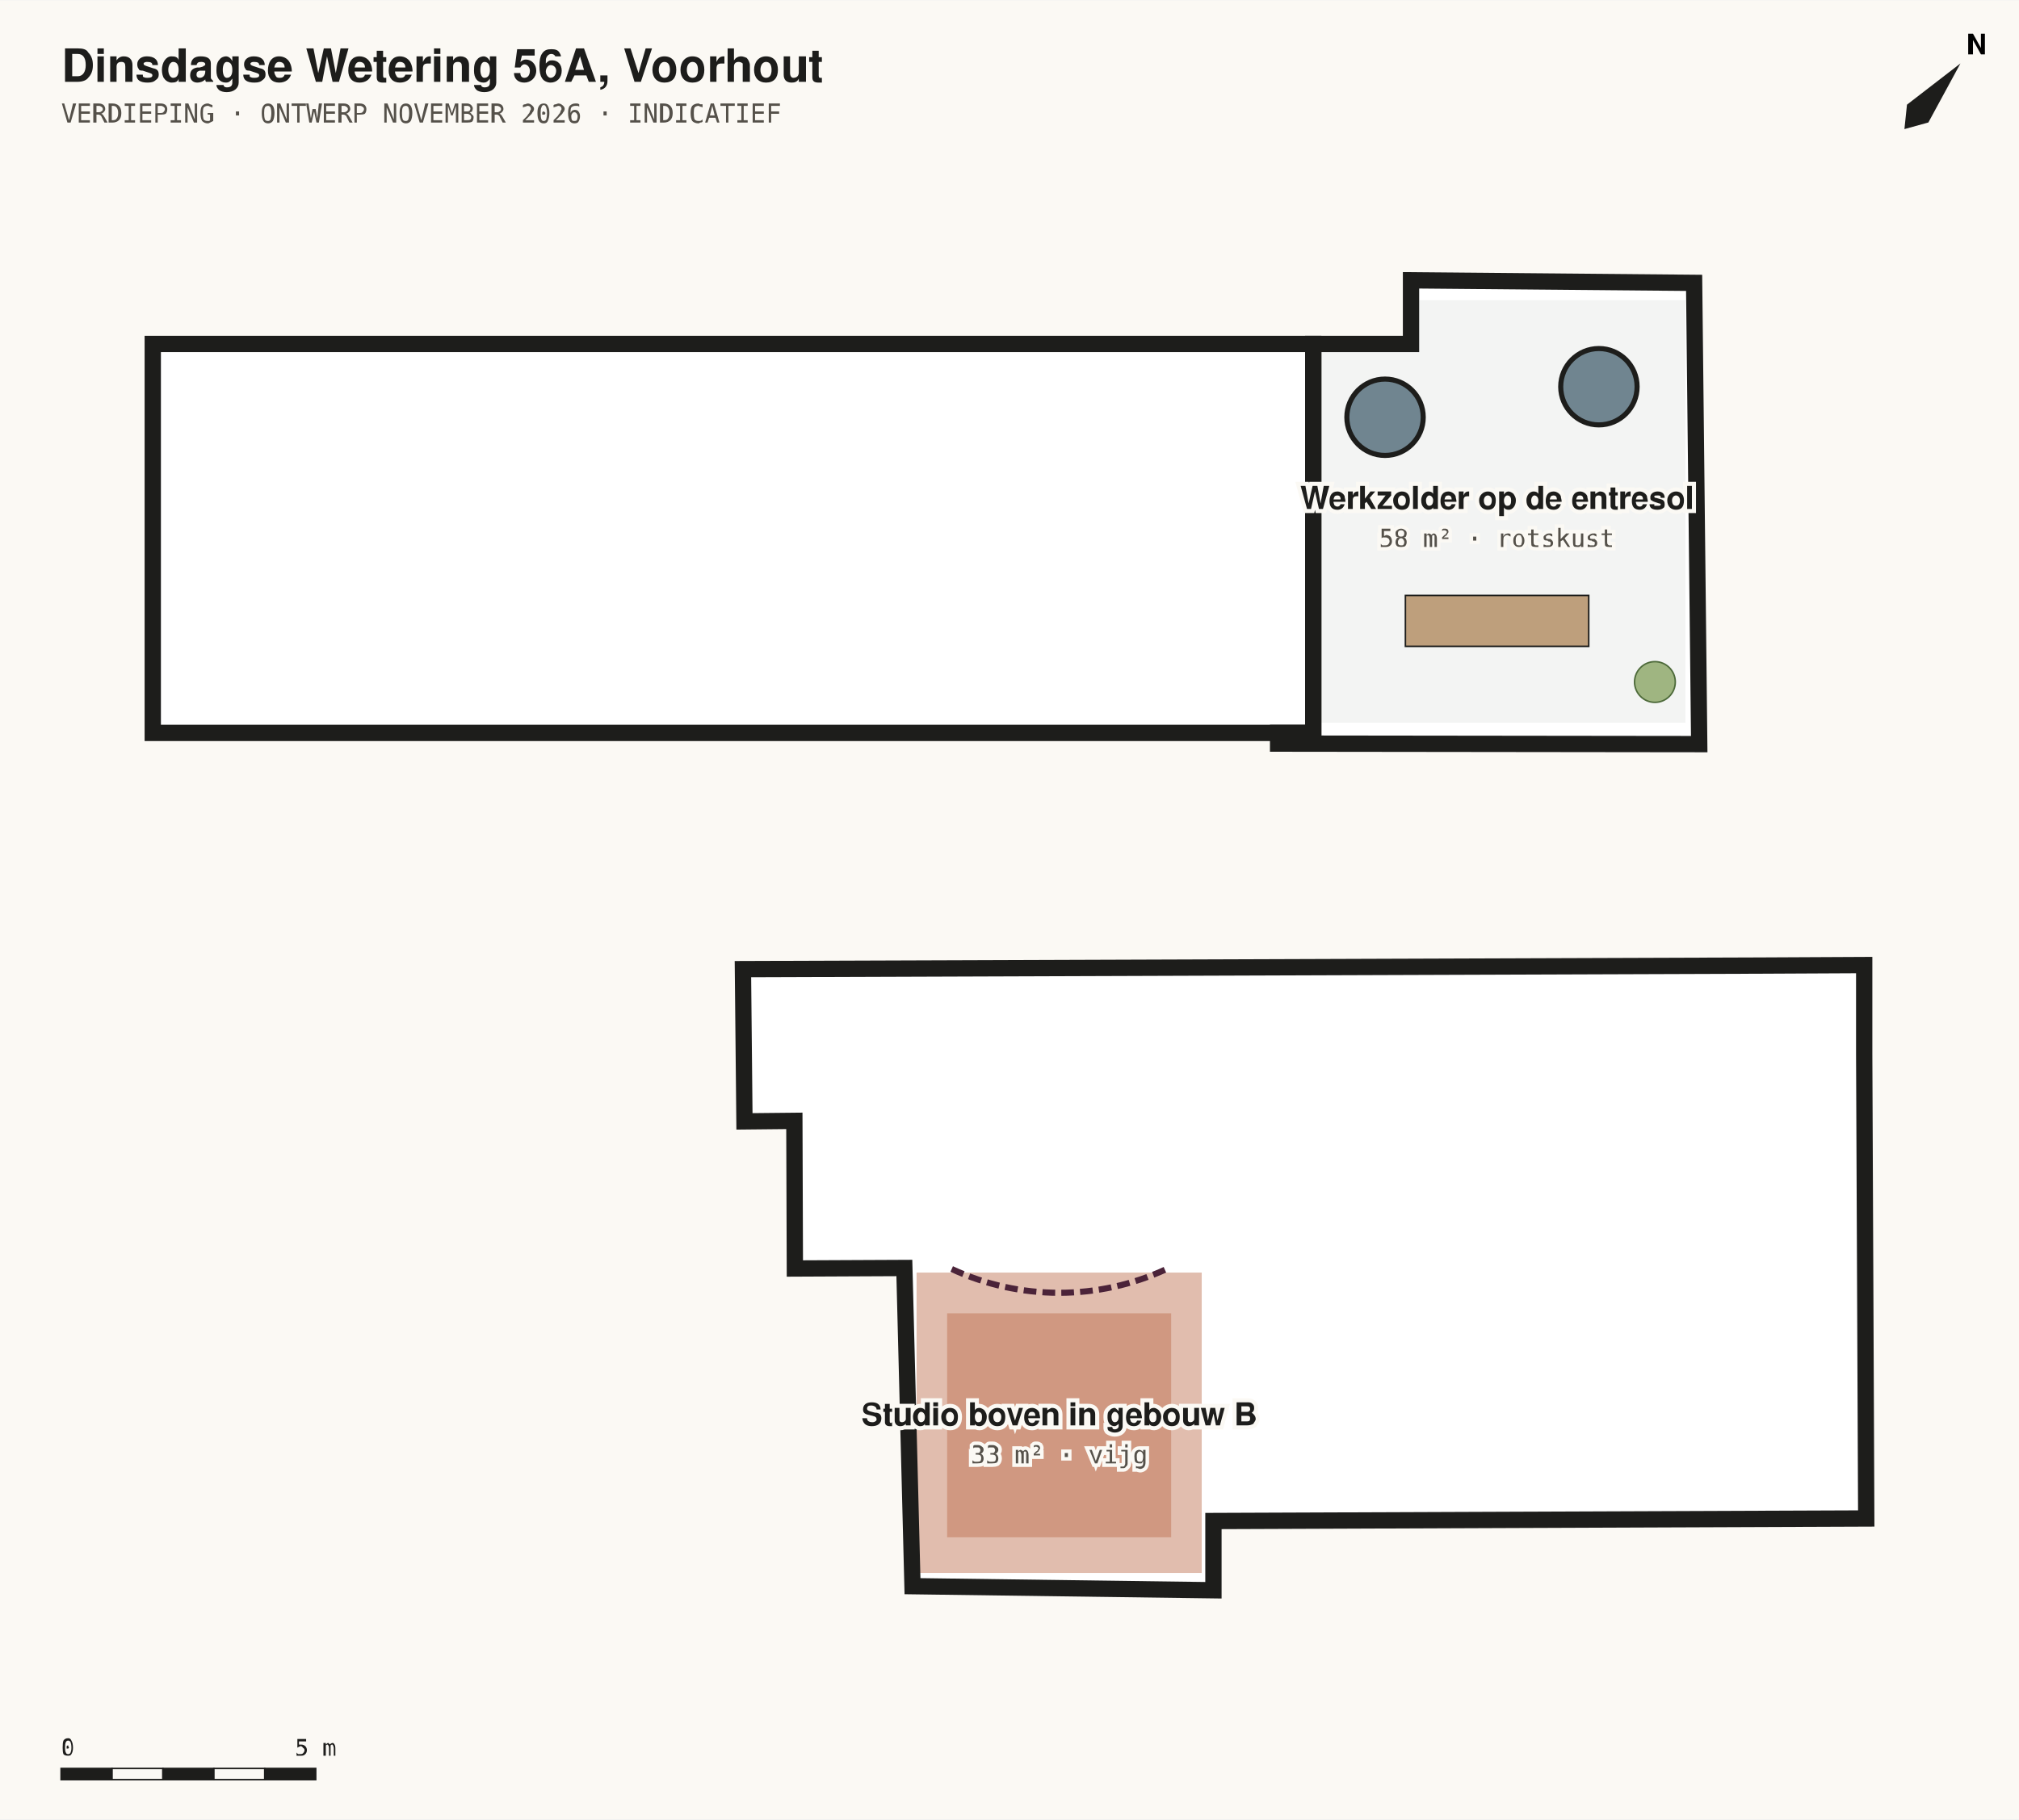
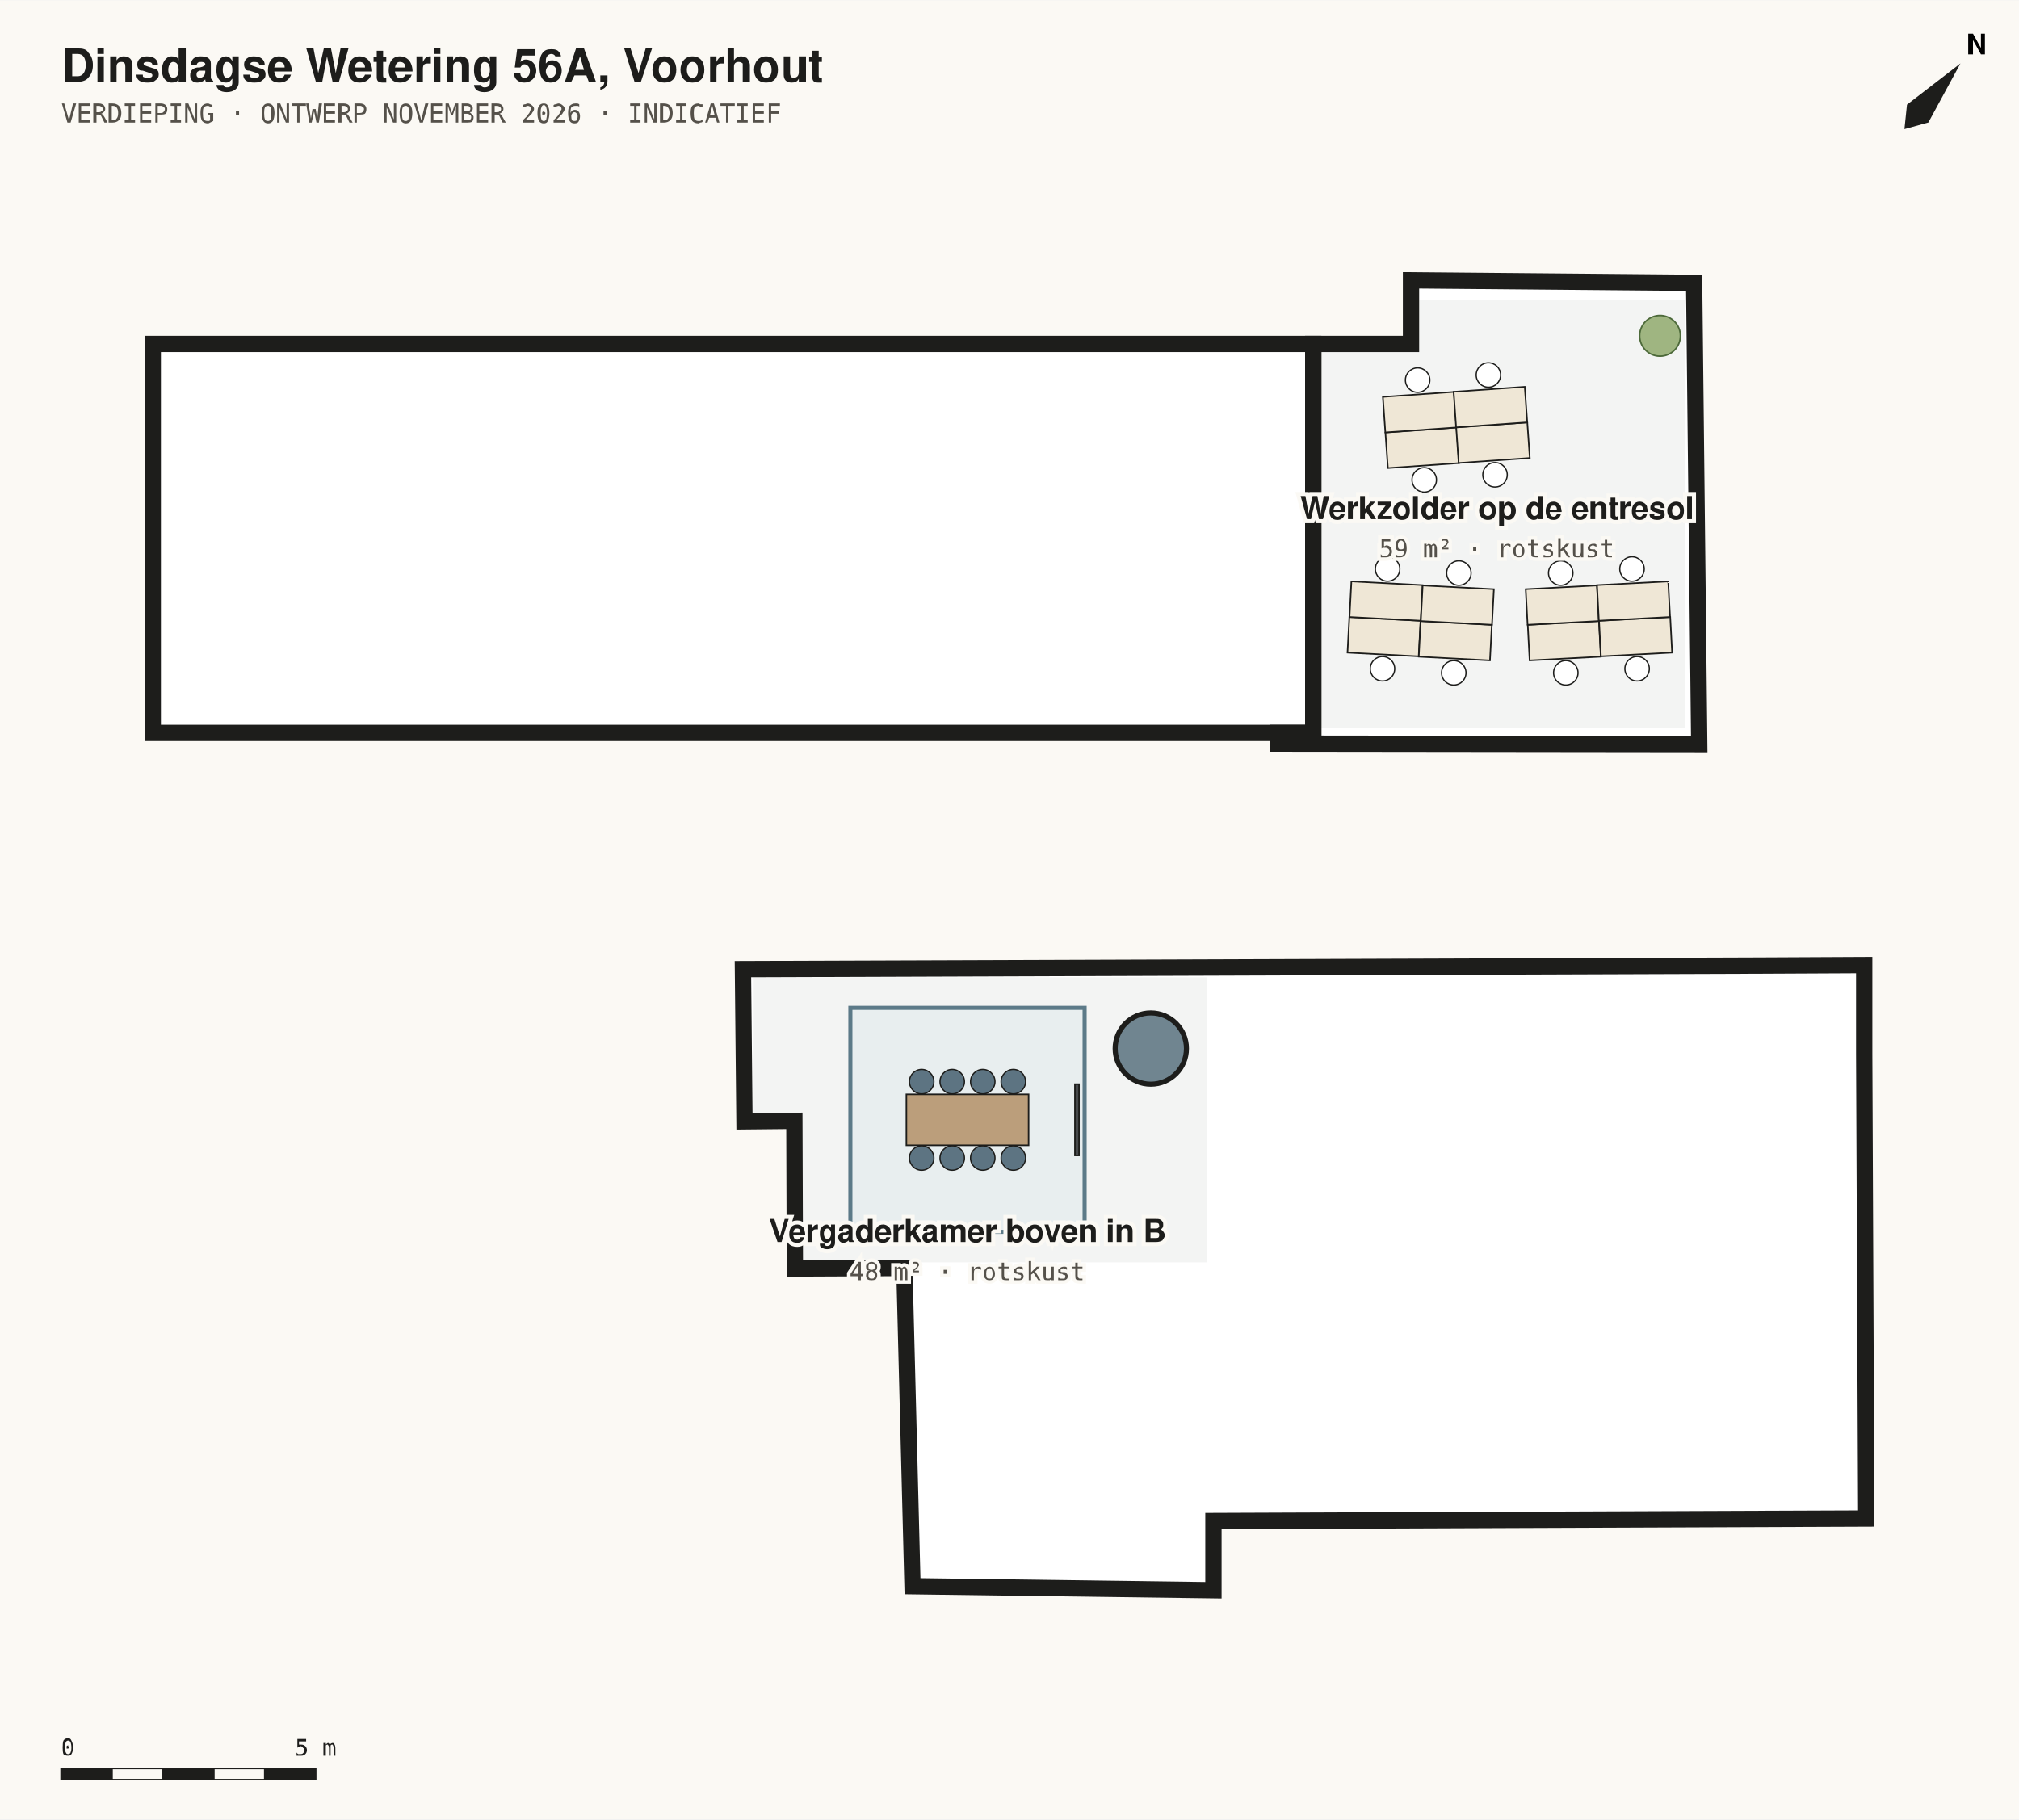
<svg xmlns="http://www.w3.org/2000/svg" viewBox="-3.00 -14.39 39.65 35.73" width="1400" height="1262" font-family="Work Sans, Helvetica, Arial, sans-serif" role="img" aria-label="Plattegrond Dinsdagse Wetering 56A, Voorhout">
  <rect x="-3.00" y="-14.39" width="39.65" height="35.73" fill="#fbf9f4" />
  <g transform="scale(1,-1)">
    <polygon points="0.00,0.00 22.79,0.00 22.79,7.64 0.00,7.64 0.00,0.00" fill="#ffffff" />
    <polygon points="30.37,-0.22 30.27,8.84 24.71,8.89 24.71,7.64 22.79,7.64 22.79,0.00 22.10,-0.00 22.10,-0.21 30.37,-0.22" fill="#ffffff" />
    <polygon points="33.65,-15.43 33.61,-6.30 33.61,-4.56 31.56,-4.57 11.59,-4.64 11.62,-7.63 12.60,-7.62 12.61,-10.52 14.76,-10.51 14.92,-16.76 20.83,-16.84 20.83,-15.48 33.65,-15.43" fill="#ffffff" />
-     <polygon points="22.90,0.20 30.10,0.20 30.10,8.50 24.80,8.50 24.80,7.50 22.90,7.50" fill="#e3e6e2" fill-opacity="0.42" />
-     <polygon points="15.00,-16.50 20.60,-16.50 20.60,-10.60 15.00,-10.60" fill="#b8633f" fill-opacity="0.42" />
+     <polygon points="22.90,0.10 30.10,0.10 30.10,8.50 24.80,8.50 24.80,7.50 22.90,7.50" fill="#e3e6e2" fill-opacity="0.42" />
+     <polygon points="11.80,-4.80 20.70,-4.80 20.70,-10.40 14.80,-10.40 12.60,-10.40 12.60,-7.60 11.80,-7.60" fill="#e3e6e2" fill-opacity="0.42" />
    <defs>
      <pattern id="arc" width="0.6" height="0.6" patternUnits="userSpaceOnUse" patternTransform="rotate(45)">
        <line x1="0" y1="0" x2="0" y2="0.6" stroke="#b9b3a6" stroke-width="0.06" />
      </pattern>
    </defs>
-     <rect x="15.60" y="-15.80" width="4.40" height="4.40" transform="rotate(0.0 17.80 -13.60)" fill="#b8633f" fill-opacity="0.4" />
-     <rect x="24.60" y="1.70" width="3.60" height="1.00" transform="rotate(0.0 26.40 2.20)" fill="#b08a5e" fill-opacity="0.8" stroke="#1d1d1b" stroke-width="0.03" />
-     <circle cx="24.20" cy="6.20" r="0.75" fill="#44606f" fill-opacity="0.75" stroke="#1d1d1b" stroke-width="0.1" />
-     <circle cx="28.40" cy="6.80" r="0.75" fill="#44606f" fill-opacity="0.75" stroke="#1d1d1b" stroke-width="0.1" />
-     <path d="M15.69 -10.53 A5.0 5.0 0 0 1 19.91 -10.53" fill="none" stroke="#4b2339" stroke-width="0.12" stroke-dasharray="0.25 0.12" />
-     <circle cx="29.50" cy="1.00" r="0.4" fill="#7d9a52" fill-opacity="0.7" stroke="#4d6a3a" stroke-width="0.03" />
+     <rect x="23.48" y="1.54" width="1.40" height="0.70" transform="rotate(-3.0 24.18 1.89)" fill="#efe7d6" stroke="#1d1d1b" stroke-width="0.03" />
+     <circle cx="24.15" cy="1.26" r="0.24" fill="#fff" stroke="#1d1d1b" stroke-width="0.025" />
+     <rect x="23.52" y="2.24" width="1.40" height="0.70" transform="rotate(177.0 24.22 2.59)" fill="#efe7d6" stroke="#1d1d1b" stroke-width="0.03" />
+     <circle cx="24.25" cy="3.22" r="0.24" fill="#fff" stroke="#1d1d1b" stroke-width="0.025" />
+     <rect x="24.88" y="1.46" width="1.40" height="0.70" transform="rotate(-3.0 25.58 1.81)" fill="#efe7d6" stroke="#1d1d1b" stroke-width="0.03" />
+     <circle cx="25.55" cy="1.18" r="0.24" fill="#fff" stroke="#1d1d1b" stroke-width="0.025" />
+     <rect x="24.92" y="2.16" width="1.40" height="0.70" transform="rotate(177.0 25.62 2.51)" fill="#efe7d6" stroke="#1d1d1b" stroke-width="0.03" />
+     <circle cx="25.65" cy="3.14" r="0.24" fill="#fff" stroke="#1d1d1b" stroke-width="0.025" />
+     <rect x="27.02" y="1.46" width="1.40" height="0.70" transform="rotate(3.0 27.72 1.81)" fill="#efe7d6" stroke="#1d1d1b" stroke-width="0.03" />
+     <circle cx="27.75" cy="1.18" r="0.24" fill="#fff" stroke="#1d1d1b" stroke-width="0.025" />
+     <rect x="26.98" y="2.16" width="1.40" height="0.70" transform="rotate(183.0 27.68 2.51)" fill="#efe7d6" stroke="#1d1d1b" stroke-width="0.03" />
+     <circle cx="27.65" cy="3.14" r="0.24" fill="#fff" stroke="#1d1d1b" stroke-width="0.025" />
+     <rect x="28.42" y="1.54" width="1.40" height="0.70" transform="rotate(3.0 29.12 1.89)" fill="#efe7d6" stroke="#1d1d1b" stroke-width="0.03" />
+     <circle cx="29.15" cy="1.26" r="0.24" fill="#fff" stroke="#1d1d1b" stroke-width="0.025" />
+     <rect x="28.38" y="2.24" width="1.40" height="0.70" transform="rotate(183.0 29.08 2.59)" fill="#efe7d6" stroke="#1d1d1b" stroke-width="0.03" />
+     <circle cx="29.05" cy="3.22" r="0.24" fill="#fff" stroke="#1d1d1b" stroke-width="0.025" />
+     <rect x="24.23" y="5.25" width="1.40" height="0.70" transform="rotate(4.0 24.93 5.60)" fill="#efe7d6" stroke="#1d1d1b" stroke-width="0.03" />
+     <circle cx="24.97" cy="4.97" r="0.24" fill="#fff" stroke="#1d1d1b" stroke-width="0.025" />
+     <rect x="24.18" y="5.95" width="1.40" height="0.70" transform="rotate(184.0 24.88 6.30)" fill="#efe7d6" stroke="#1d1d1b" stroke-width="0.03" />
+     <circle cx="24.84" cy="6.93" r="0.24" fill="#fff" stroke="#1d1d1b" stroke-width="0.025" />
+     <rect x="25.62" y="5.35" width="1.40" height="0.70" transform="rotate(4.0 26.32 5.70)" fill="#efe7d6" stroke="#1d1d1b" stroke-width="0.03" />
+     <circle cx="26.36" cy="5.07" r="0.24" fill="#fff" stroke="#1d1d1b" stroke-width="0.025" />
+     <rect x="25.57" y="6.05" width="1.40" height="0.70" transform="rotate(184.0 26.27 6.40)" fill="#efe7d6" stroke="#1d1d1b" stroke-width="0.03" />
+     <circle cx="26.23" cy="7.03" r="0.24" fill="#fff" stroke="#1d1d1b" stroke-width="0.025" />
+     <rect x="13.70" y="-9.80" width="4.60" height="4.40" transform="rotate(0.0 16.00 -7.60)" fill="#dfe8ec" fill-opacity="0.5" stroke="#5c7a88" stroke-width="0.08" />
+     <rect x="14.80" y="-8.10" width="2.40" height="1.00" transform="rotate(0.0 16.00 -7.60)" fill="#b08a5e" fill-opacity="0.8" stroke="#1d1d1b" stroke-width="0.03" />
+     <rect x="18.11" y="-8.30" width="0.08" height="1.40" transform="rotate(0.0 18.15 -7.60)" fill="#1f2022" fill-opacity="0.8" stroke="#1d1d1b" stroke-width="0.03" />
+     <circle cx="15.10" cy="-8.35" r="0.24" fill="#44606f" fill-opacity="0.85" stroke="#1d1d1b" stroke-width="0.025" />
+     <circle cx="15.10" cy="-6.85" r="0.24" fill="#44606f" fill-opacity="0.85" stroke="#1d1d1b" stroke-width="0.025" />
+     <circle cx="15.70" cy="-8.35" r="0.24" fill="#44606f" fill-opacity="0.85" stroke="#1d1d1b" stroke-width="0.025" />
+     <circle cx="15.70" cy="-6.85" r="0.24" fill="#44606f" fill-opacity="0.85" stroke="#1d1d1b" stroke-width="0.025" />
+     <circle cx="16.30" cy="-8.35" r="0.24" fill="#44606f" fill-opacity="0.85" stroke="#1d1d1b" stroke-width="0.025" />
+     <circle cx="16.30" cy="-6.85" r="0.24" fill="#44606f" fill-opacity="0.85" stroke="#1d1d1b" stroke-width="0.025" />
+     <circle cx="16.90" cy="-8.35" r="0.24" fill="#44606f" fill-opacity="0.85" stroke="#1d1d1b" stroke-width="0.025" />
+     <circle cx="16.90" cy="-6.85" r="0.24" fill="#44606f" fill-opacity="0.85" stroke="#1d1d1b" stroke-width="0.025" />
+     <circle cx="19.60" cy="-6.20" r="0.7" fill="#44606f" fill-opacity="0.75" stroke="#1d1d1b" stroke-width="0.1" />
+     <circle cx="29.60" cy="7.80" r="0.4" fill="#7d9a52" fill-opacity="0.7" stroke="#4d6a3a" stroke-width="0.03" />
    <polygon points="0.00,0.00 22.79,0.00 22.79,7.64 0.00,7.64 0.00,0.00" fill="none" stroke="#1d1d1b" stroke-width="0.32" stroke-linejoin="miter" />
    <polygon points="30.37,-0.22 30.27,8.84 24.71,8.89 24.71,7.64 22.79,7.64 22.79,0.00 22.10,-0.00 22.10,-0.21 30.37,-0.22" fill="none" stroke="#1d1d1b" stroke-width="0.32" stroke-linejoin="miter" />
    <polygon points="33.65,-15.43 33.61,-6.30 33.61,-4.56 31.56,-4.57 11.59,-4.64 11.62,-7.63 12.60,-7.62 12.61,-10.52 14.76,-10.51 14.92,-16.76 20.83,-16.84 20.83,-15.48 33.65,-15.43" fill="none" stroke="#1d1d1b" stroke-width="0.32" stroke-linejoin="miter" />
  </g>
-   <text x="26.40" y="-4.40" font-size="0.62" font-weight="600" text-anchor="middle" fill="#1d1d1b" paint-order="stroke" stroke="#fbf9f4" stroke-width="0.16">Werkzolder op de entresol</text>
-   <text x="26.40" y="-3.65" font-size="0.48" font-family="Space Mono, ui-monospace, monospace" text-anchor="middle" fill="#55514a" paint-order="stroke" stroke="#fbf9f4" stroke-width="0.14">58 m² · rotskust</text>
-   <text x="17.80" y="13.60" font-size="0.62" font-weight="600" text-anchor="middle" fill="#1d1d1b" paint-order="stroke" stroke="#fbf9f4" stroke-width="0.16">Studio boven in gebouw B</text>
-   <text x="17.80" y="14.35" font-size="0.48" font-family="Space Mono, ui-monospace, monospace" text-anchor="middle" fill="#55514a" paint-order="stroke" stroke="#fbf9f4" stroke-width="0.14">33 m² · vijg</text>
+   <text x="26.40" y="-4.20" font-size="0.62" font-weight="600" text-anchor="middle" fill="#1d1d1b" paint-order="stroke" stroke="#fbf9f4" stroke-width="0.16">Werkzolder op de entresol</text>
+   <text x="26.40" y="-3.45" font-size="0.48" font-family="Space Mono, ui-monospace, monospace" text-anchor="middle" fill="#55514a" paint-order="stroke" stroke="#fbf9f4" stroke-width="0.14">59 m² · rotskust</text>
+   <text x="16.00" y="10.00" font-size="0.62" font-weight="600" text-anchor="middle" fill="#1d1d1b" paint-order="stroke" stroke="#fbf9f4" stroke-width="0.16">Vergaderkamer boven in B</text>
+   <text x="16.00" y="10.75" font-size="0.48" font-family="Space Mono, ui-monospace, monospace" text-anchor="middle" fill="#55514a" paint-order="stroke" stroke="#fbf9f4" stroke-width="0.14">48 m² · rotskust</text>
  <rect x="-1.80" y="20.34" width="1" height="0.22" fill="#1d1d1b" stroke="#1d1d1b" stroke-width="0.03" />
  <rect x="-0.80" y="20.34" width="1" height="0.22" fill="#fbf9f4" stroke="#1d1d1b" stroke-width="0.03" />
  <rect x="0.20" y="20.34" width="1" height="0.22" fill="#1d1d1b" stroke="#1d1d1b" stroke-width="0.03" />
  <rect x="1.20" y="20.34" width="1" height="0.22" fill="#fbf9f4" stroke="#1d1d1b" stroke-width="0.03" />
  <rect x="2.20" y="20.34" width="1" height="0.22" fill="#1d1d1b" stroke="#1d1d1b" stroke-width="0.03" />
  <text x="-1.80" y="20.09" font-size="0.45" font-family="Space Mono, ui-monospace, monospace" fill="#1d1d1b">0</text>
  <text x="3.20" y="20.09" font-size="0.45" font-family="Space Mono, ui-monospace, monospace" fill="#1d1d1b" text-anchor="middle">5 m</text>
  <polygon points="35.50,-13.15 34.87,-11.99 34.40,-11.86 34.45,-12.34" fill="#1d1d1b" />
  <text x="35.82" y="-13.33" font-size="0.55" font-weight="600" text-anchor="middle">N</text>
  <text x="-1.80" y="-12.79" font-size="0.9" font-weight="600" fill="#1d1d1b">Dinsdagse Wetering 56A, Voorhout</text>
  <text x="-1.80" y="-11.99" font-size="0.5" font-family="Space Mono, ui-monospace, monospace" fill="#55514a">VERDIEPING · ONTWERP NOVEMBER 2026 · INDICATIEF</text>
</svg>
